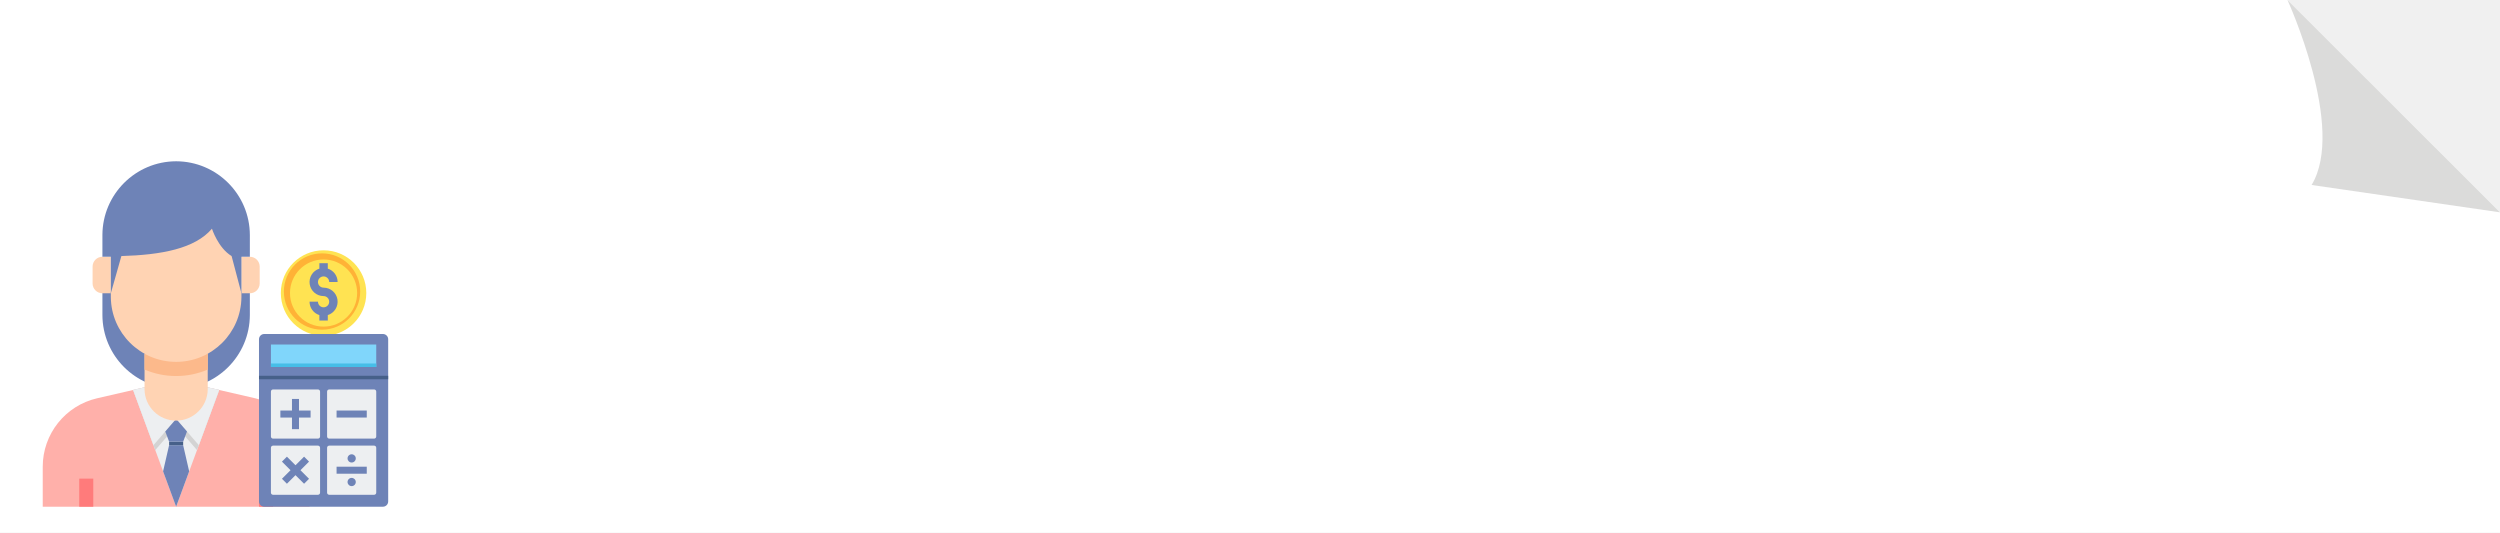
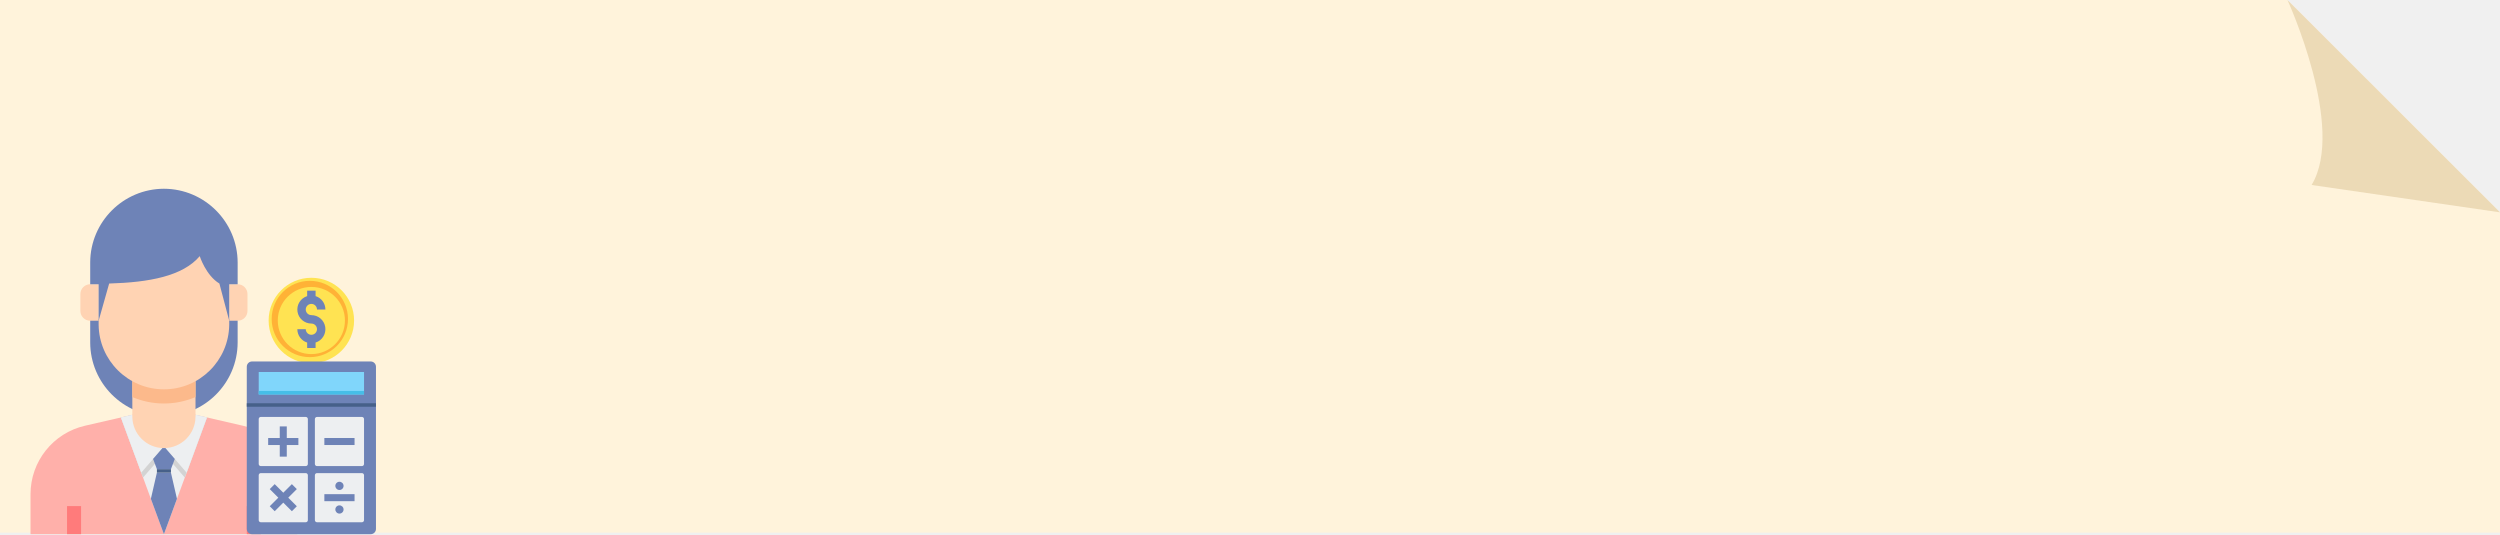
- <svg xmlns="http://www.w3.org/2000/svg" width="819" height="174.5" viewBox="0 0 819 174.5">
-   <g id="Grupo_87317" data-name="Grupo 87317" transform="translate(5923.272 1446.709)">
-     <path id="Trazado_153883" data-name="Trazado 153883" d="M255.135-677.983v174.5h819V-608.417l-69.629-69.566Z" transform="translate(-6178.407 -768.726)" fill="#fff" />
-     <path id="Trazado_153884" data-name="Trazado 153884" d="M1004.506-677.983s19.245,41.885,7.909,60.6l61.72,8.963Z" transform="translate(-6178.407 -768.726)" fill="#dbdbda" />
-     <g id="contador_1_" data-name="contador (1)" transform="translate(-5919.272 -1403.875)">
+ <svg xmlns="http://www.w3.org/2000/svg" width="819" height="175" viewBox="0 0 819 175">
+   <g id="Grupo_87178" data-name="Grupo 87178" transform="translate(-390 -11038)">
+     <g id="Grupo_87165" data-name="Grupo 87165" transform="translate(-129 -64)">
+       <g id="Grupo_87164" data-name="Grupo 87164" transform="translate(263.865 11779.983)">
+         <path id="Trazado_153883" data-name="Trazado 153883" d="M255.135-677.983v174.5h819V-608.417l-69.629-69.566Z" fill="#fff3db" />
+         <path id="Trazado_153884" data-name="Trazado 153884" d="M1004.506-677.983s19.245,41.885,7.909,60.6l61.72,8.963Z" fill="#ecdab6" />
+       </g>
+     </g>
+     <g id="contador_1_" data-name="contador (1)" transform="translate(390 11089.834)">
      <g id="Grupo_87171" data-name="Grupo 87171" transform="translate(10 10)">
        <path id="Trazado_153885" data-name="Trazado 153885" d="M119.151,227.742A24.222,24.222,0,0,1,95,203.59V196h48.3v7.59A24.222,24.222,0,0,1,119.151,227.742Z" transform="translate(-75.449 -153.218)" fill="#6e83b7" />
        <path id="Trazado_153886" data-name="Trazado 153886" d="M27.842,335.57,43.352,332h20.7l15.51,3.57A23,23,0,0,1,97.4,357.985V371.1H10V357.985A23,23,0,0,1,27.842,335.57Z" transform="translate(-10 -257.936)" fill="#ffb0aa" />
        <g id="Grupo_87166" data-name="Grupo 87166" transform="translate(11.961 103.966)">
          <path id="Trazado_153887" data-name="Trazado 153887" d="M318,462h4.6v9.2H318Z" transform="translate(-259.117 -462)" fill="#ff7b7b" />
          <path id="Trazado_153888" data-name="Trazado 153888" d="M62,462h4.6v9.2H62Z" transform="translate(-62 -462)" fill="#ff7b7b" />
        </g>
        <g id="Grupo_87169" data-name="Grupo 87169" transform="translate(29.603 74.064)">
          <path id="Trazado_153889" data-name="Trazado 153889" d="M142.449,332h20.7l3.749.863L152.8,371.1l-14.1-38.24Z" transform="translate(-138.7 -332)" fill="#edeff1" />
          <path id="Trazado_153890" data-name="Trazado 153890" d="M142.449,332h20.7l3.749.863-7.261,19.692-6.839-7.9-6.839,7.9L138.7,332.863Z" transform="translate(-138.7 -332)" fill="#d3d3d3" />
          <g id="Grupo_87167" data-name="Grupo 87167" transform="translate(0)">
            <path id="Trazado_153891" data-name="Trazado 153891" d="M210.351,332l3.749.863-6.667,18.079L200,342.351Z" transform="translate(-185.9 -332)" fill="#edeff1" />
            <path id="Trazado_153892" data-name="Trazado 153892" d="M142.449,332l-3.749.863,6.667,18.079,7.433-8.591Z" transform="translate(-138.7 -332)" fill="#edeff1" />
          </g>
          <g id="Grupo_87168" data-name="Grupo 87168" transform="translate(9.829 10.351)">
            <path id="Trazado_153893" data-name="Trazado 153893" d="M183.4,414.349H188l1.971,8.579L185.7,434.51l-4.271-11.582Z" transform="translate(-181.433 -405.758)" fill="#6e83b7" />
            <path id="Trazado_153894" data-name="Trazado 153894" d="M190,409.349h4.6v1.15H190Z" transform="translate(-188.029 -401.908)" fill="#466089" />
            <path id="Trazado_153895" data-name="Trazado 153895" d="M188.108,377l3.552,4.105-1.252,3.335h-4.6l-1.252-3.335Z" transform="translate(-183.838 -377)" fill="#6e83b7" />
          </g>
        </g>
        <path id="Trazado_153896" data-name="Trazado 153896" d="M155,295.731V284h20.7v11.731a10.351,10.351,0,0,1-20.7,0Z" transform="translate(-121.648 -220.976)" fill="#ffd3b3" />
        <path id="Trazado_153897" data-name="Trazado 153897" d="M165.351,291.33A26.329,26.329,0,0,1,155,289.215V284h20.7v5.215A26.329,26.329,0,0,1,165.351,291.33Z" transform="translate(-121.648 -220.976)" fill="#fcb98b" />
        <g id="Grupo_87170" data-name="Grupo 87170" transform="translate(16.331 21.851)">
          <path id="Trazado_153898" data-name="Trazado 153898" d="M84.22,146h2.76v11.961H84.22A3.22,3.22,0,0,1,81,154.74v-5.52A3.22,3.22,0,0,1,84.22,146Z" transform="translate(-81 -136.569)" fill="#ffd3b3" />
          <path id="Trazado_153899" data-name="Trazado 153899" d="M295.76,146H293v11.961h2.76a3.22,3.22,0,0,0,3.22-3.22v-5.52A3.22,3.22,0,0,0,295.76,146Z" transform="translate(-244.237 -136.569)" fill="#ffd3b3" />
          <path id="Trazado_153900" data-name="Trazado 153900" d="M149.782,105v22.675a21.392,21.392,0,0,1-42.782,0V105Z" transform="translate(-101.02 -105)" fill="#ffd3b3" />
        </g>
        <path id="Trazado_153901" data-name="Trazado 153901" d="M119.151,10A24.222,24.222,0,0,0,95,34.151v7.13h2.76V53.242l3.45-12.191c13.085-.375,24.111-2.409,29.672-8.971,0,0,2,6.291,6.44,8.971l3.22,12.191V41.282h2.76v-7.13A24.222,24.222,0,0,0,119.151,10Z" transform="translate(-75.449 -10)" fill="#6e83b7" />
      </g>
      <g id="Grupo_87172" data-name="Grupo 87172" transform="translate(88.316 39.322)">
        <circle id="Elipse_4092" data-name="Elipse 4092" cx="14" cy="14" r="14" transform="translate(-0.316 -0.156)" fill="#ffe352" />
        <circle id="Elipse_4093" data-name="Elipse 4093" cx="12.5" cy="12.5" r="12.5" transform="translate(0.684 0.844)" fill="#ffb236" />
        <circle id="Elipse_4094" data-name="Elipse 4094" cx="11" cy="11" r="11" transform="translate(2.684 2.844)" fill="#ffe352" />
        <path id="Trazado_153902" data-name="Trazado 153902" d="M394.6,163.2a1.84,1.84,0,1,1,1.84-1.84h2.76a4.608,4.608,0,0,0-3.22-4.388V155.2h-2.76v1.776a4.6,4.6,0,0,0,1.38,8.988,1.84,1.84,0,1,1-1.84,1.84H390a4.608,4.608,0,0,0,3.22,4.388v1.776h2.76v-1.776a4.6,4.6,0,0,0-1.38-8.988Z" transform="translate(-380.911 -151.124)" fill="#6e83b7" />
      </g>
      <g id="Grupo_87177" data-name="Grupo 87177" transform="translate(80.844 66.583)">
        <g id="Grupo_87173" data-name="Grupo 87173">
          <path id="Trazado_153903" data-name="Trazado 153903" d="M358.6,312.583H319.725A1.725,1.725,0,0,1,318,310.858V257.725A1.725,1.725,0,0,1,319.725,256H358.6a1.725,1.725,0,0,1,1.725,1.725v53.133A1.725,1.725,0,0,1,358.6,312.583Z" transform="translate(-318 -256)" fill="#6e83b7" />
          <path id="Trazado_153904" data-name="Trazado 153904" d="M318,315.5h42.322v1.15H318Z" transform="translate(-318 -301.814)" fill="#466089" />
          <path id="Trazado_153905" data-name="Trazado 153905" d="M0,0H7.36V34.5H0Z" transform="translate(38.412 3.45) rotate(90)" fill="#80d6fb" />
          <path id="Trazado_153906" data-name="Trazado 153906" d="M0,0H1.15V34.5H0Z" transform="translate(38.412 9.661) rotate(90)" fill="#46bee8" />
        </g>
        <g id="Grupo_87174" data-name="Grupo 87174" transform="translate(3.91 18.171)">
          <path id="Trazado_153907" data-name="Trazado 153907" d="M350.411,351.1H335.69a.69.69,0,0,1-.69-.69V335.69a.69.69,0,0,1,.69-.69h14.721a.69.69,0,0,1,.69.69v14.721A.69.69,0,0,1,350.411,351.1Z" transform="translate(-335 -335)" fill="#edeff1" />
          <path id="Trazado_153908" data-name="Trazado 153908" d="M430.411,351.1H415.69a.69.69,0,0,1-.69-.69V335.69a.69.69,0,0,1,.69-.69h14.721a.69.69,0,0,1,.69.69v14.721A.69.69,0,0,1,430.411,351.1Z" transform="translate(-396.599 -335)" fill="#edeff1" />
          <path id="Trazado_153909" data-name="Trazado 153909" d="M350.411,431.1H335.69a.69.69,0,0,1-.69-.69V415.69a.69.69,0,0,1,.69-.69h14.721a.69.69,0,0,1,.69.69v14.721A.69.69,0,0,1,350.411,431.1Z" transform="translate(-335 -396.599)" fill="#edeff1" />
          <path id="Trazado_153910" data-name="Trazado 153910" d="M430.411,431.1H415.69a.69.69,0,0,1-.69-.69V415.69a.69.69,0,0,1,.69-.69h14.721a.69.69,0,0,1,.69.69v14.721A.69.69,0,0,1,430.411,431.1Z" transform="translate(-396.599 -396.599)" fill="#edeff1" />
        </g>
        <g id="Grupo_87176" data-name="Grupo 87176" transform="translate(7.015 21.276)">
          <path id="Trazado_153911" data-name="Trazado 153911" d="M358.391,352.3h-3.8v-3.8h-2.3v3.8h-3.8v2.3h3.8v3.8h2.3v-3.8h3.8Z" transform="translate(-348.5 -348.5)" fill="#6e83b7" />
          <path id="Trazado_153912" data-name="Trazado 153912" d="M359.587,432.341l-1.626-1.627-2.81,2.81-2.81-2.81-1.626,1.627,2.809,2.809-2.809,2.809,1.626,1.627,2.81-2.81,2.81,2.81,1.626-1.627-2.809-2.809Z" transform="translate(-350.206 -411.804)" fill="#6e83b7" />
          <path id="Trazado_153913" data-name="Trazado 153913" d="M428.5,365h9.891v2.3H428.5Z" transform="translate(-410.099 -361.205)" fill="#6e83b7" />
          <g id="Grupo_87175" data-name="Grupo 87175" transform="translate(18.401 18.131)">
            <circle id="Elipse_4095" data-name="Elipse 4095" cx="1.349" cy="1.349" r="1.349" transform="translate(3.596)" fill="#6e83b7" />
            <circle id="Elipse_4096" data-name="Elipse 4096" cx="1.349" cy="1.349" r="1.349" transform="translate(3.596 7.733)" fill="#6e83b7" />
            <path id="Trazado_153914" data-name="Trazado 153914" d="M428.5,445h9.891v2.3H428.5Z" transform="translate(-428.5 -440.935)" fill="#6e83b7" />
          </g>
        </g>
      </g>
    </g>
  </g>
</svg>
